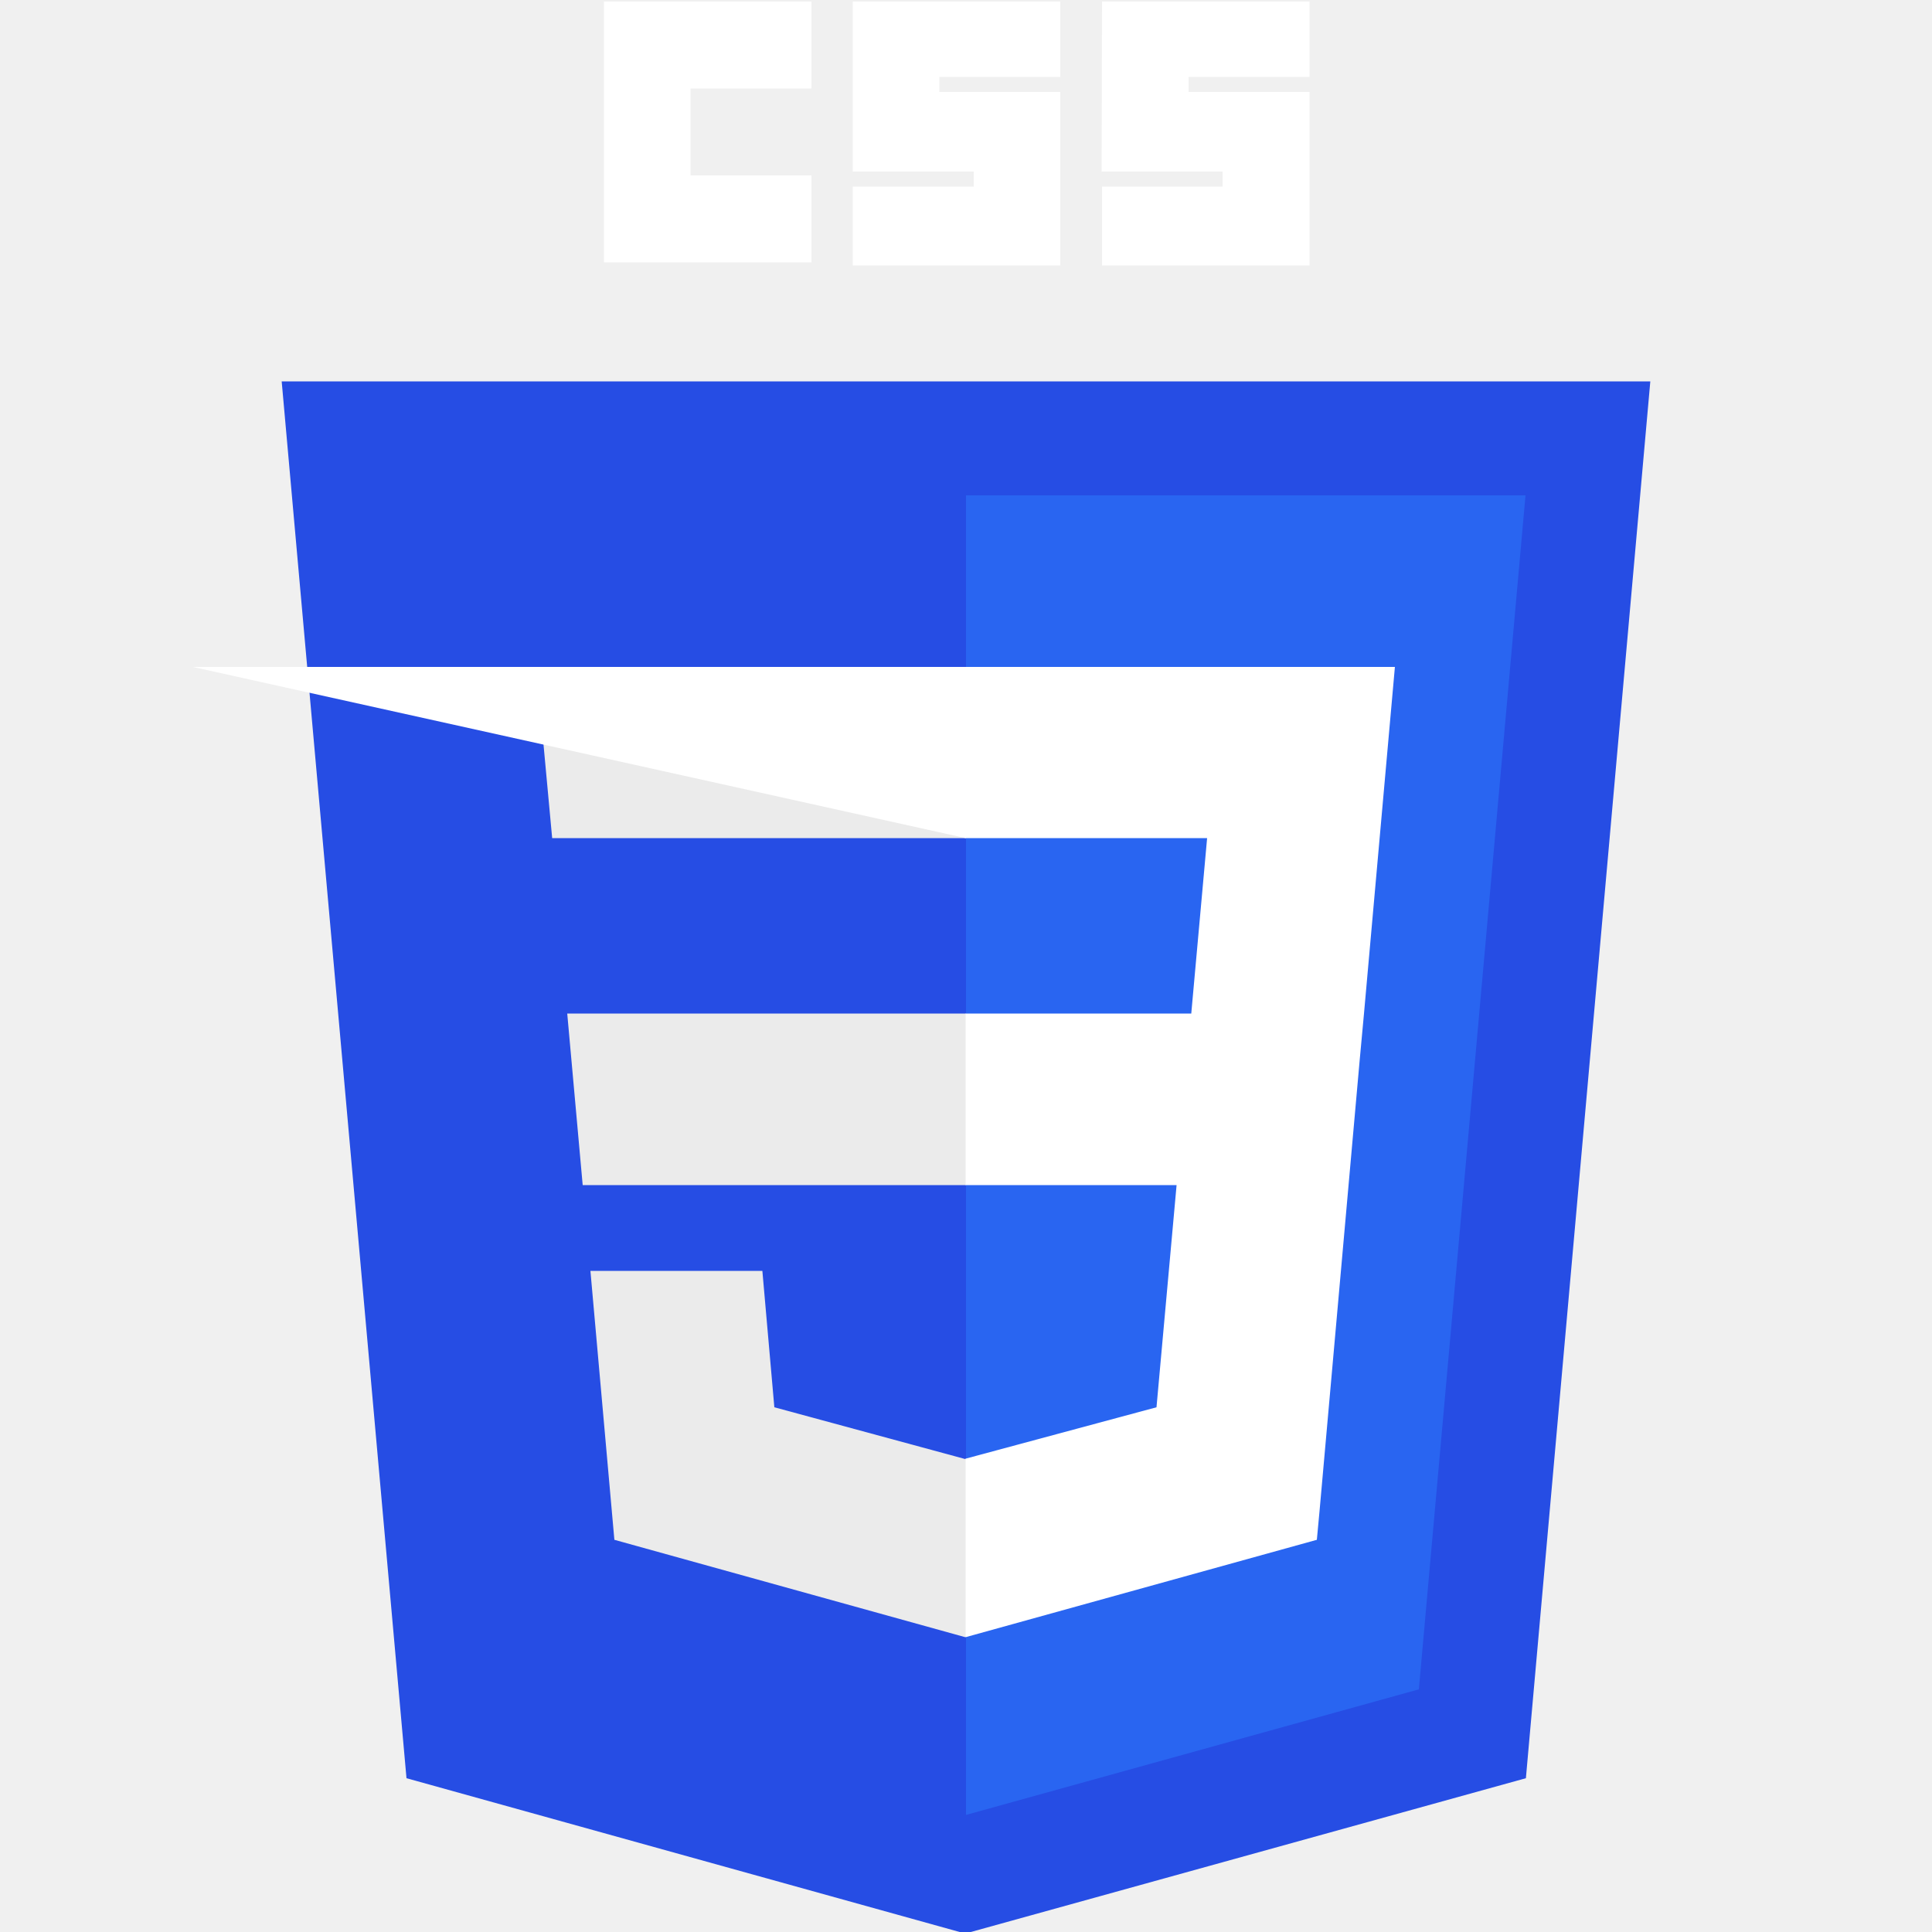
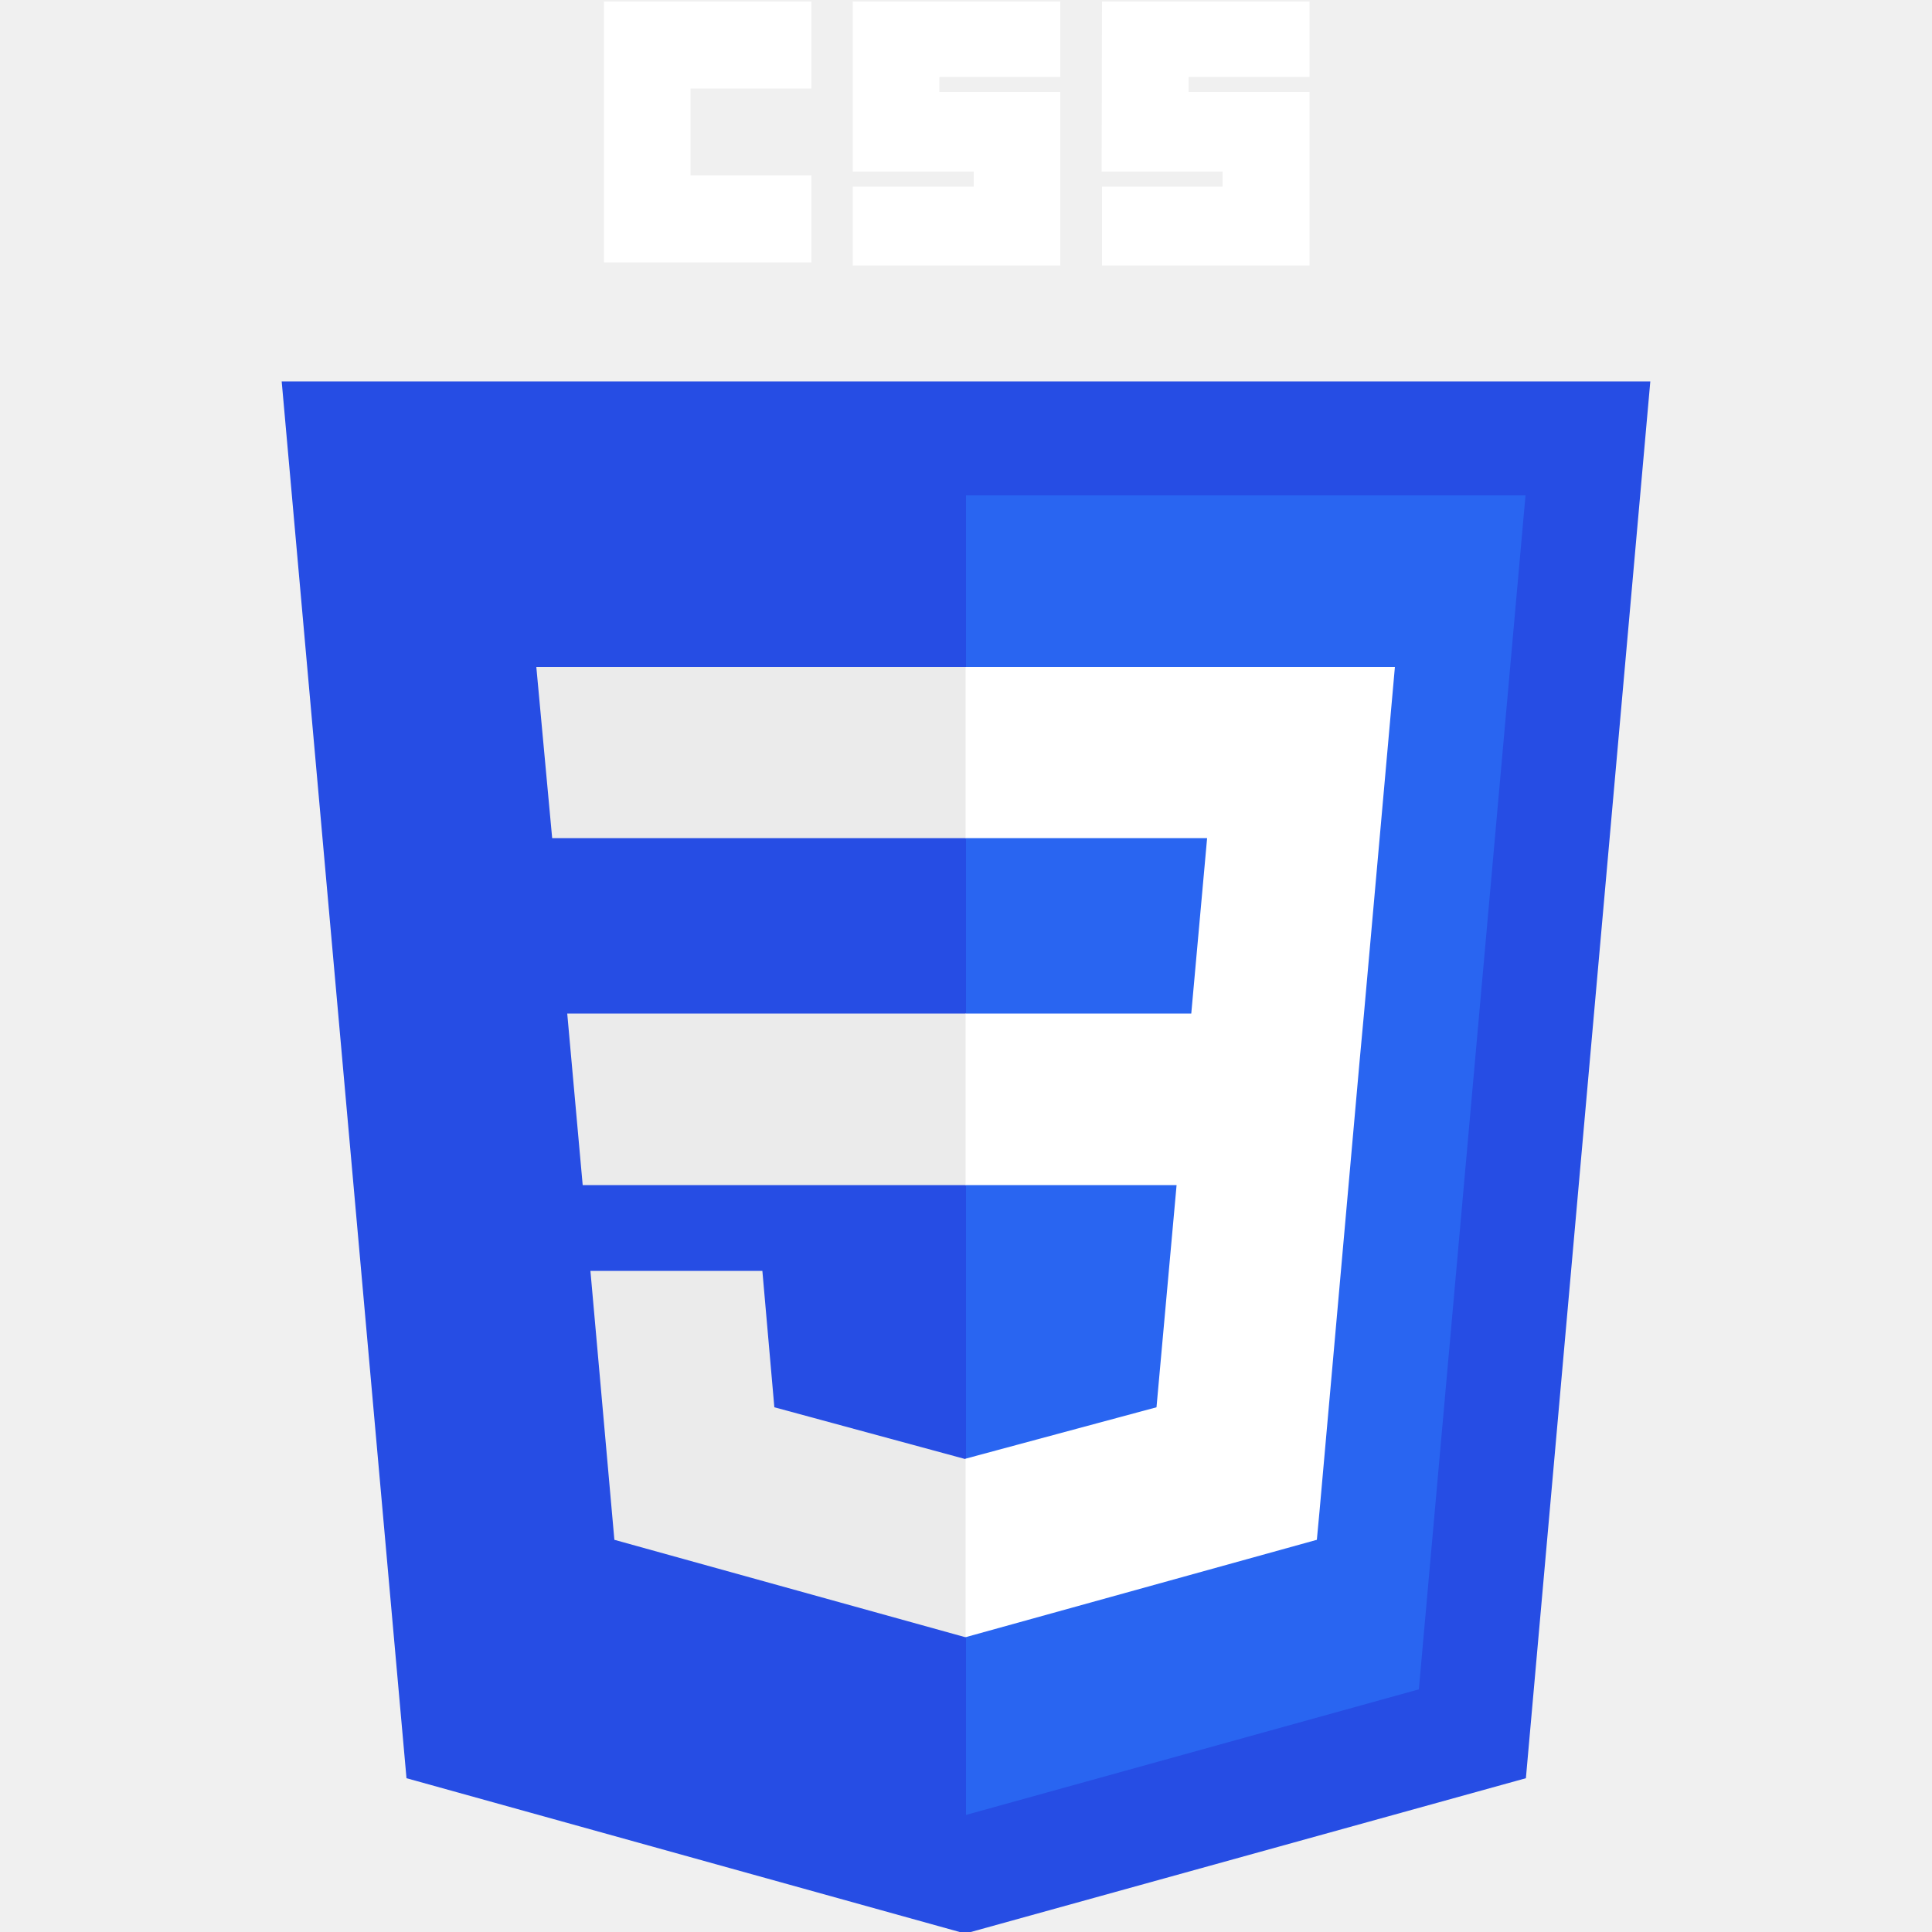
<svg xmlns="http://www.w3.org/2000/svg" width="500" height="500">
  <style>.st2{fill:#ebebeb}.st4{fill:#fff}</style>
  <path style="fill:#264de4" d="m427.1 98.7-32.2 361.5-145.1 40.2-144.6-40.2L72.9 98.7z" />
  <path style="fill:#2965f1" d="m367.2 437.2 27.6-309H250v341.5z" />
  <path class="st2" d="m146.8 262.3 4 44.4H250v-44.4zM250 172.6H138.8l4.1 44.3H250zM250 423.6v-46.1l-.2.1-49.4-13.4-3.1-35.3h-44.5l6.2 69.6 90.8 25.2z" />
  <path class="st4" d="M156.3.4H210v22.5h-31.3v22.5H210v22.5h-53.7V.4zM220.7.4h53.7v19.5h-31.3v3.9h31.3v44.9h-53.7V48.3H252v-3.9h-31.3V.4zM285.2.4h53.7v19.5h-31.3v3.9h31.3v44.9h-53.7V48.3h31.2v-3.9h-31.3l.1-44z" />
-   <path style="fill:#fff" d="m304.5 306.7-5.2 57.5-49.4 13.3v46.2l90.9-25.2.7-7.5 10.4-116.8 1.1-11.9 8-89.7H49.9l200 44.3h62.5l-4.1 45.4h-58.4v44.4z" />
+   <path style="fill:#fff" d="m304.5 306.7-5.2 57.5-49.4 13.3v46.2l90.9-25.2.7-7.5 10.4-116.8 1.1-11.9 8-89.7H249.9v44.3h62.5l-4.1 45.4h-58.4v44.4z" />
</svg>
